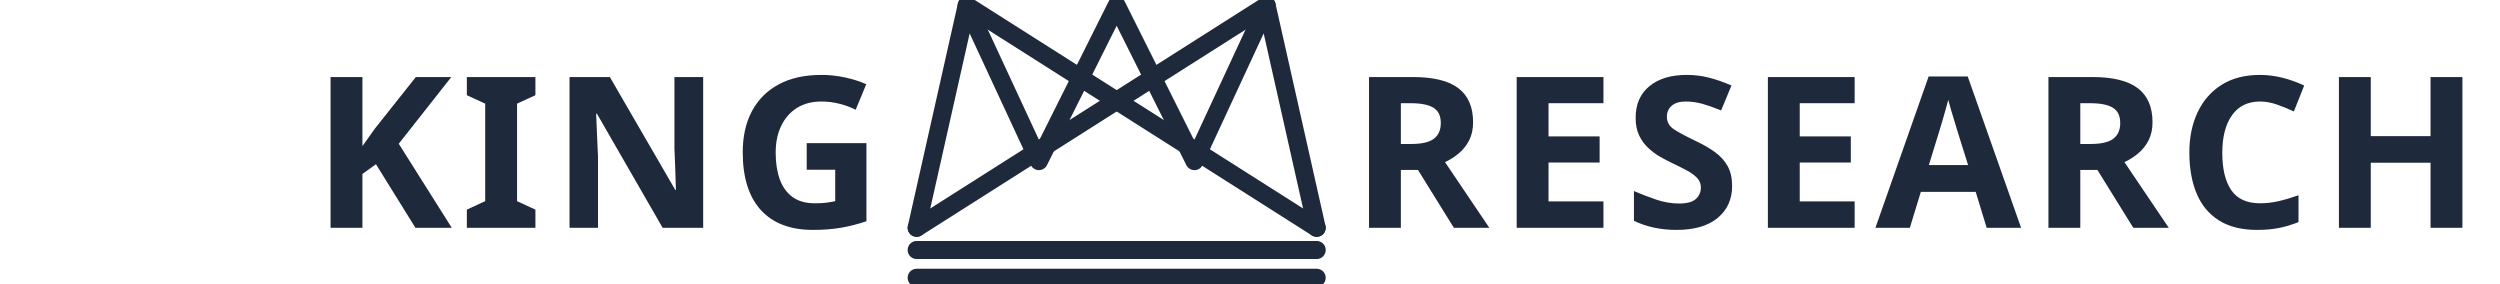
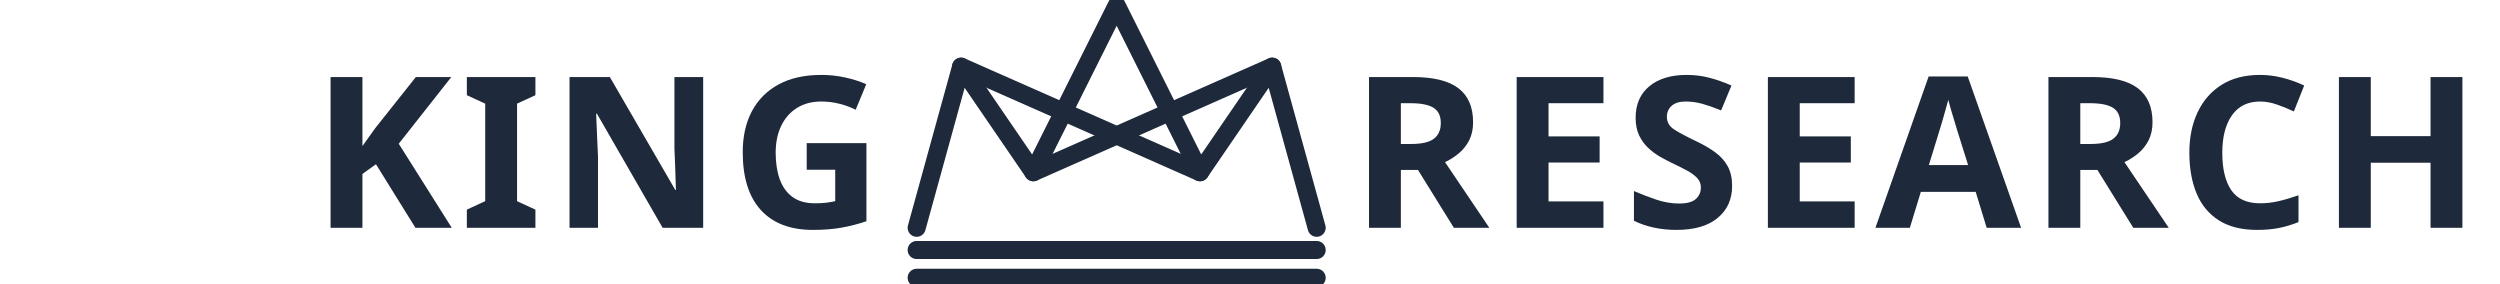
<svg xmlns="http://www.w3.org/2000/svg" viewBox="0 0 900 102" fill="none">
  <text x="318" y="82" text-anchor="end" font-family="'Arial Black', 'Franklin Gothic Heavy', Impact, sans-serif" font-weight="900" font-size="76" fill="#1e293b" letter-spacing="3">KING</text>
  <g transform="translate(330, 2)" stroke="#1e293b" stroke-width="6.5" fill="none" stroke-linecap="round" stroke-linejoin="round">
-     <polyline points="0,80 18,0 44,56 72,0 100,56 126,0 144,80" />
-     <line x1="0" y1="80" x2="126" y2="0" />
-     <line x1="144" y1="80" x2="18" y2="0" />
+     <polyline points="0,80 16,22 42,60 72,0 102,60 128,22 144,80" />
+     <line x1="16" y1="22" x2="102" y2="60" />
+     <line x1="128" y1="22" x2="42" y2="60" />
    <line x1="0" y1="88" x2="144" y2="88" />
    <line x1="0" y1="98" x2="144" y2="98" />
  </g>
  <text x="486" y="82" text-anchor="start" font-family="'Arial Black', 'Franklin Gothic Heavy', Impact, sans-serif" font-weight="900" font-size="76" fill="#1e293b" letter-spacing="3">RESEARCH</text>
</svg>
